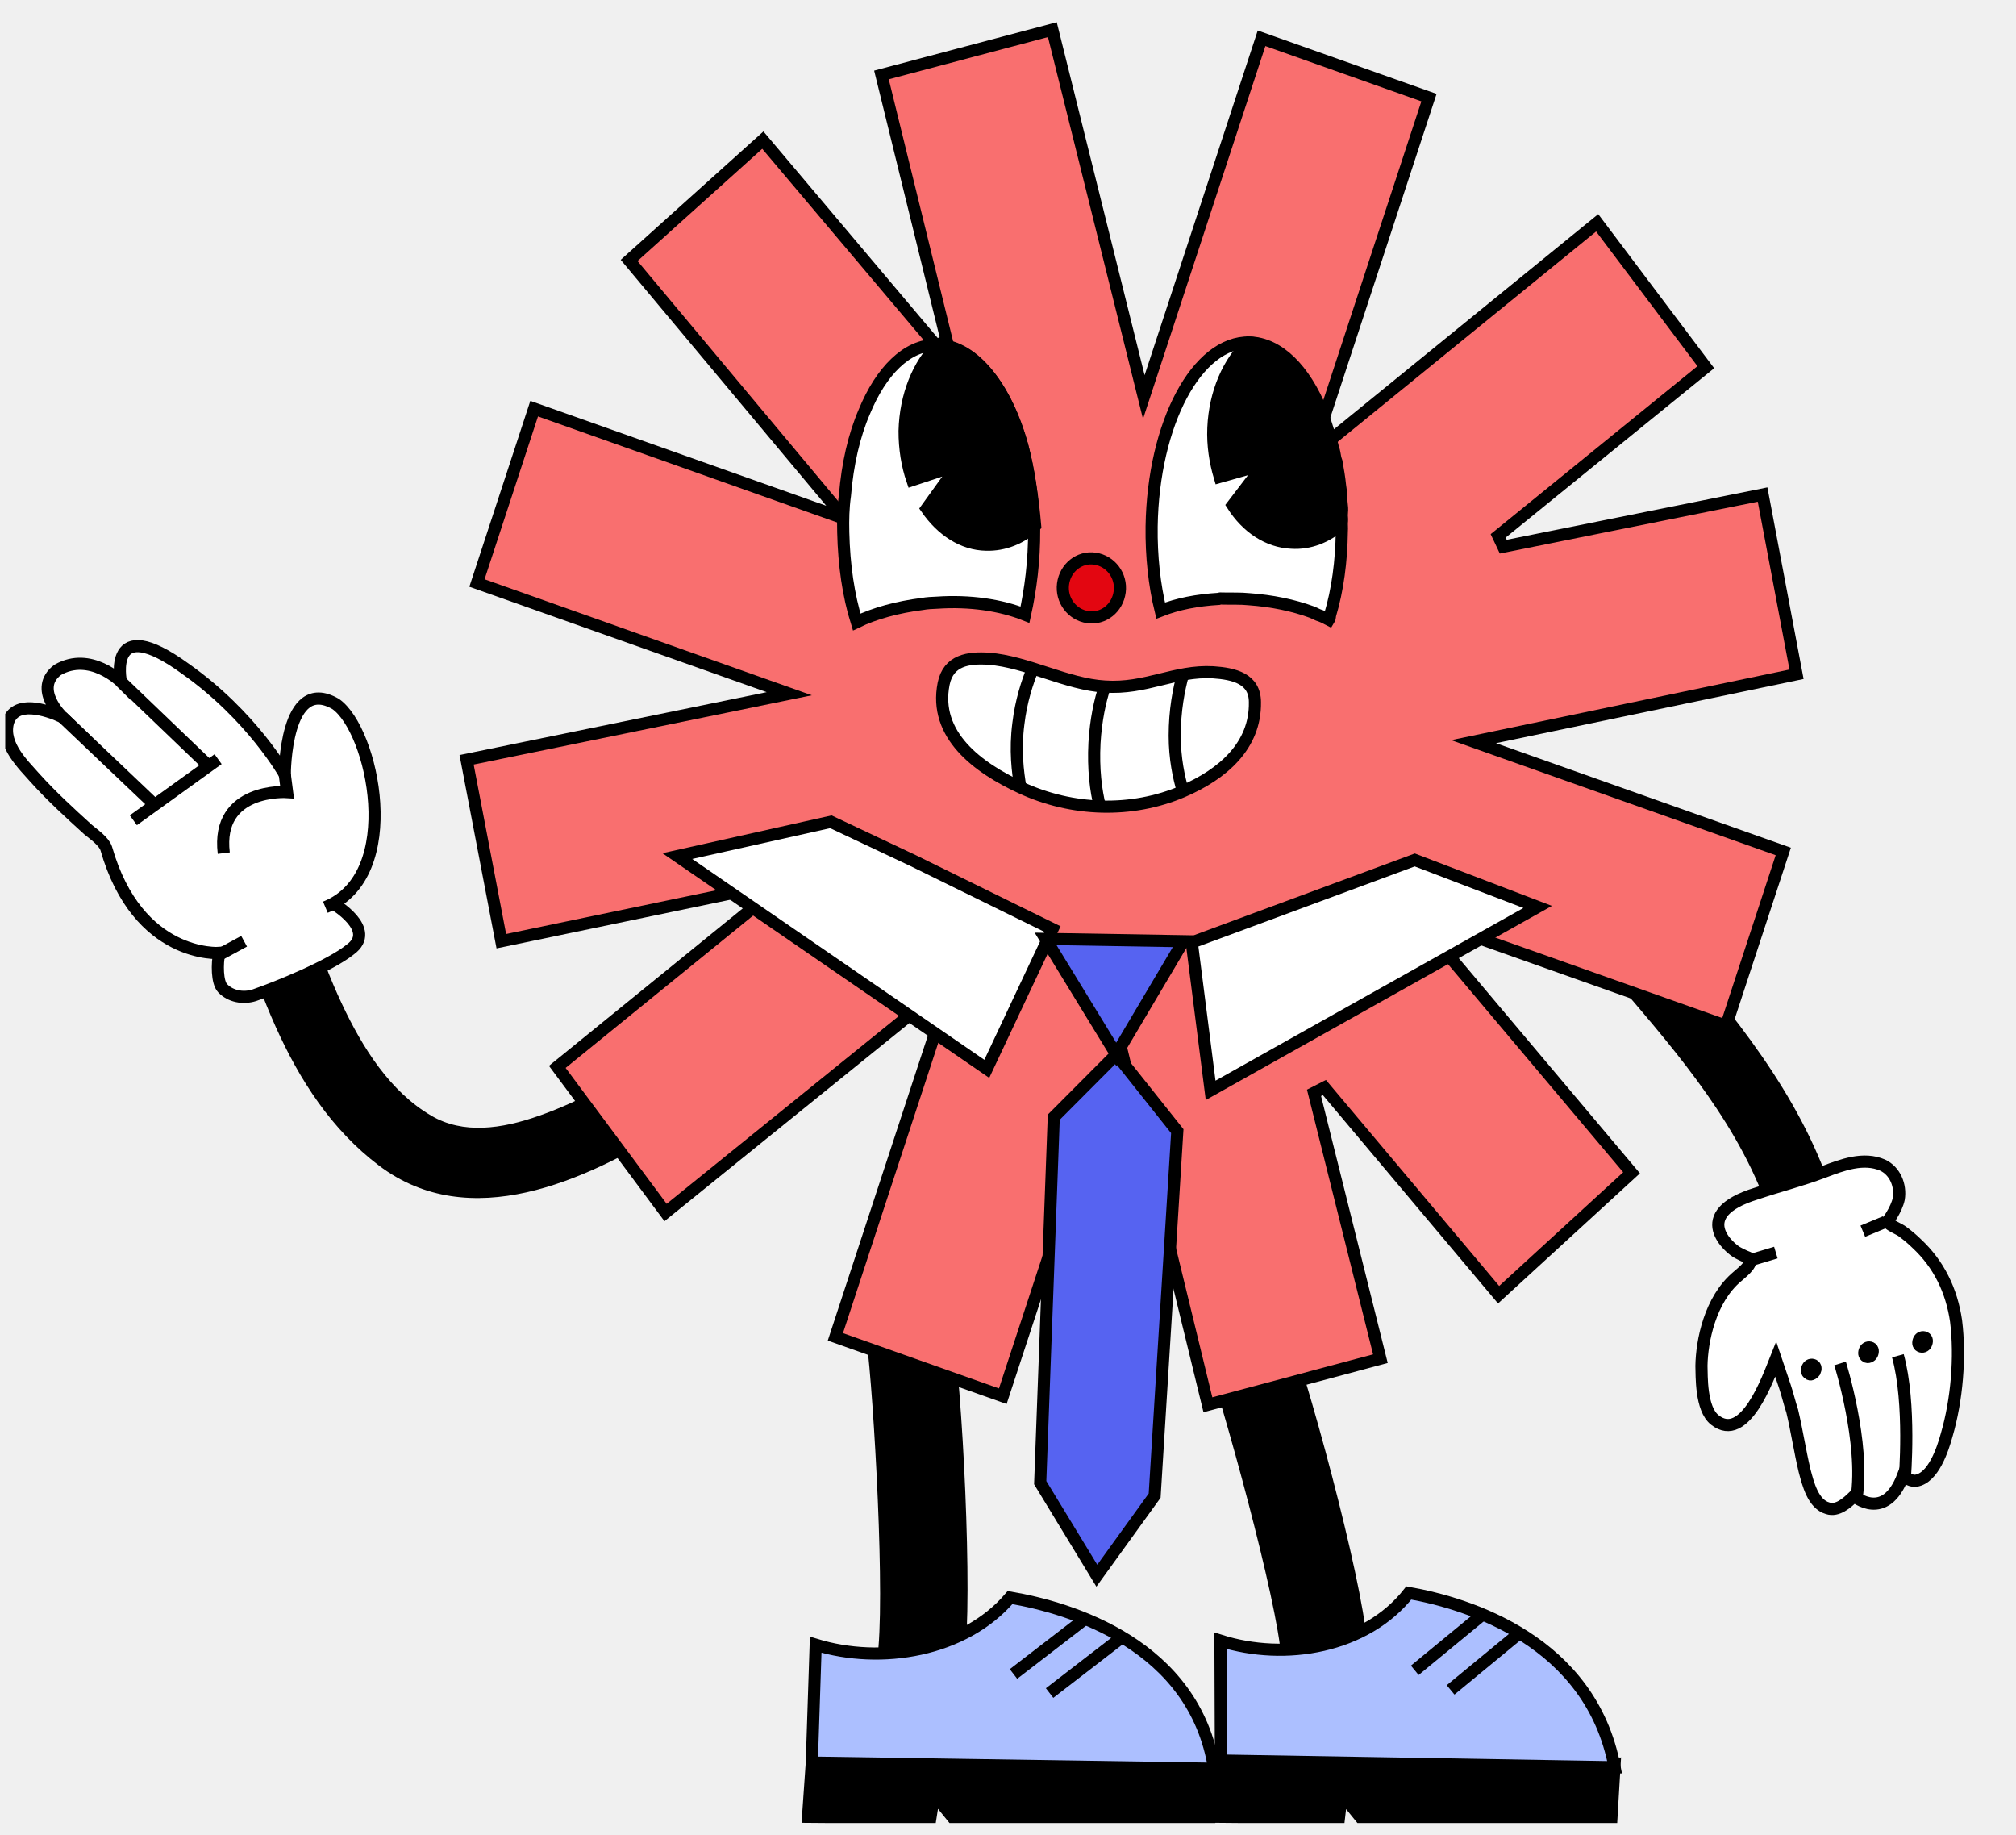
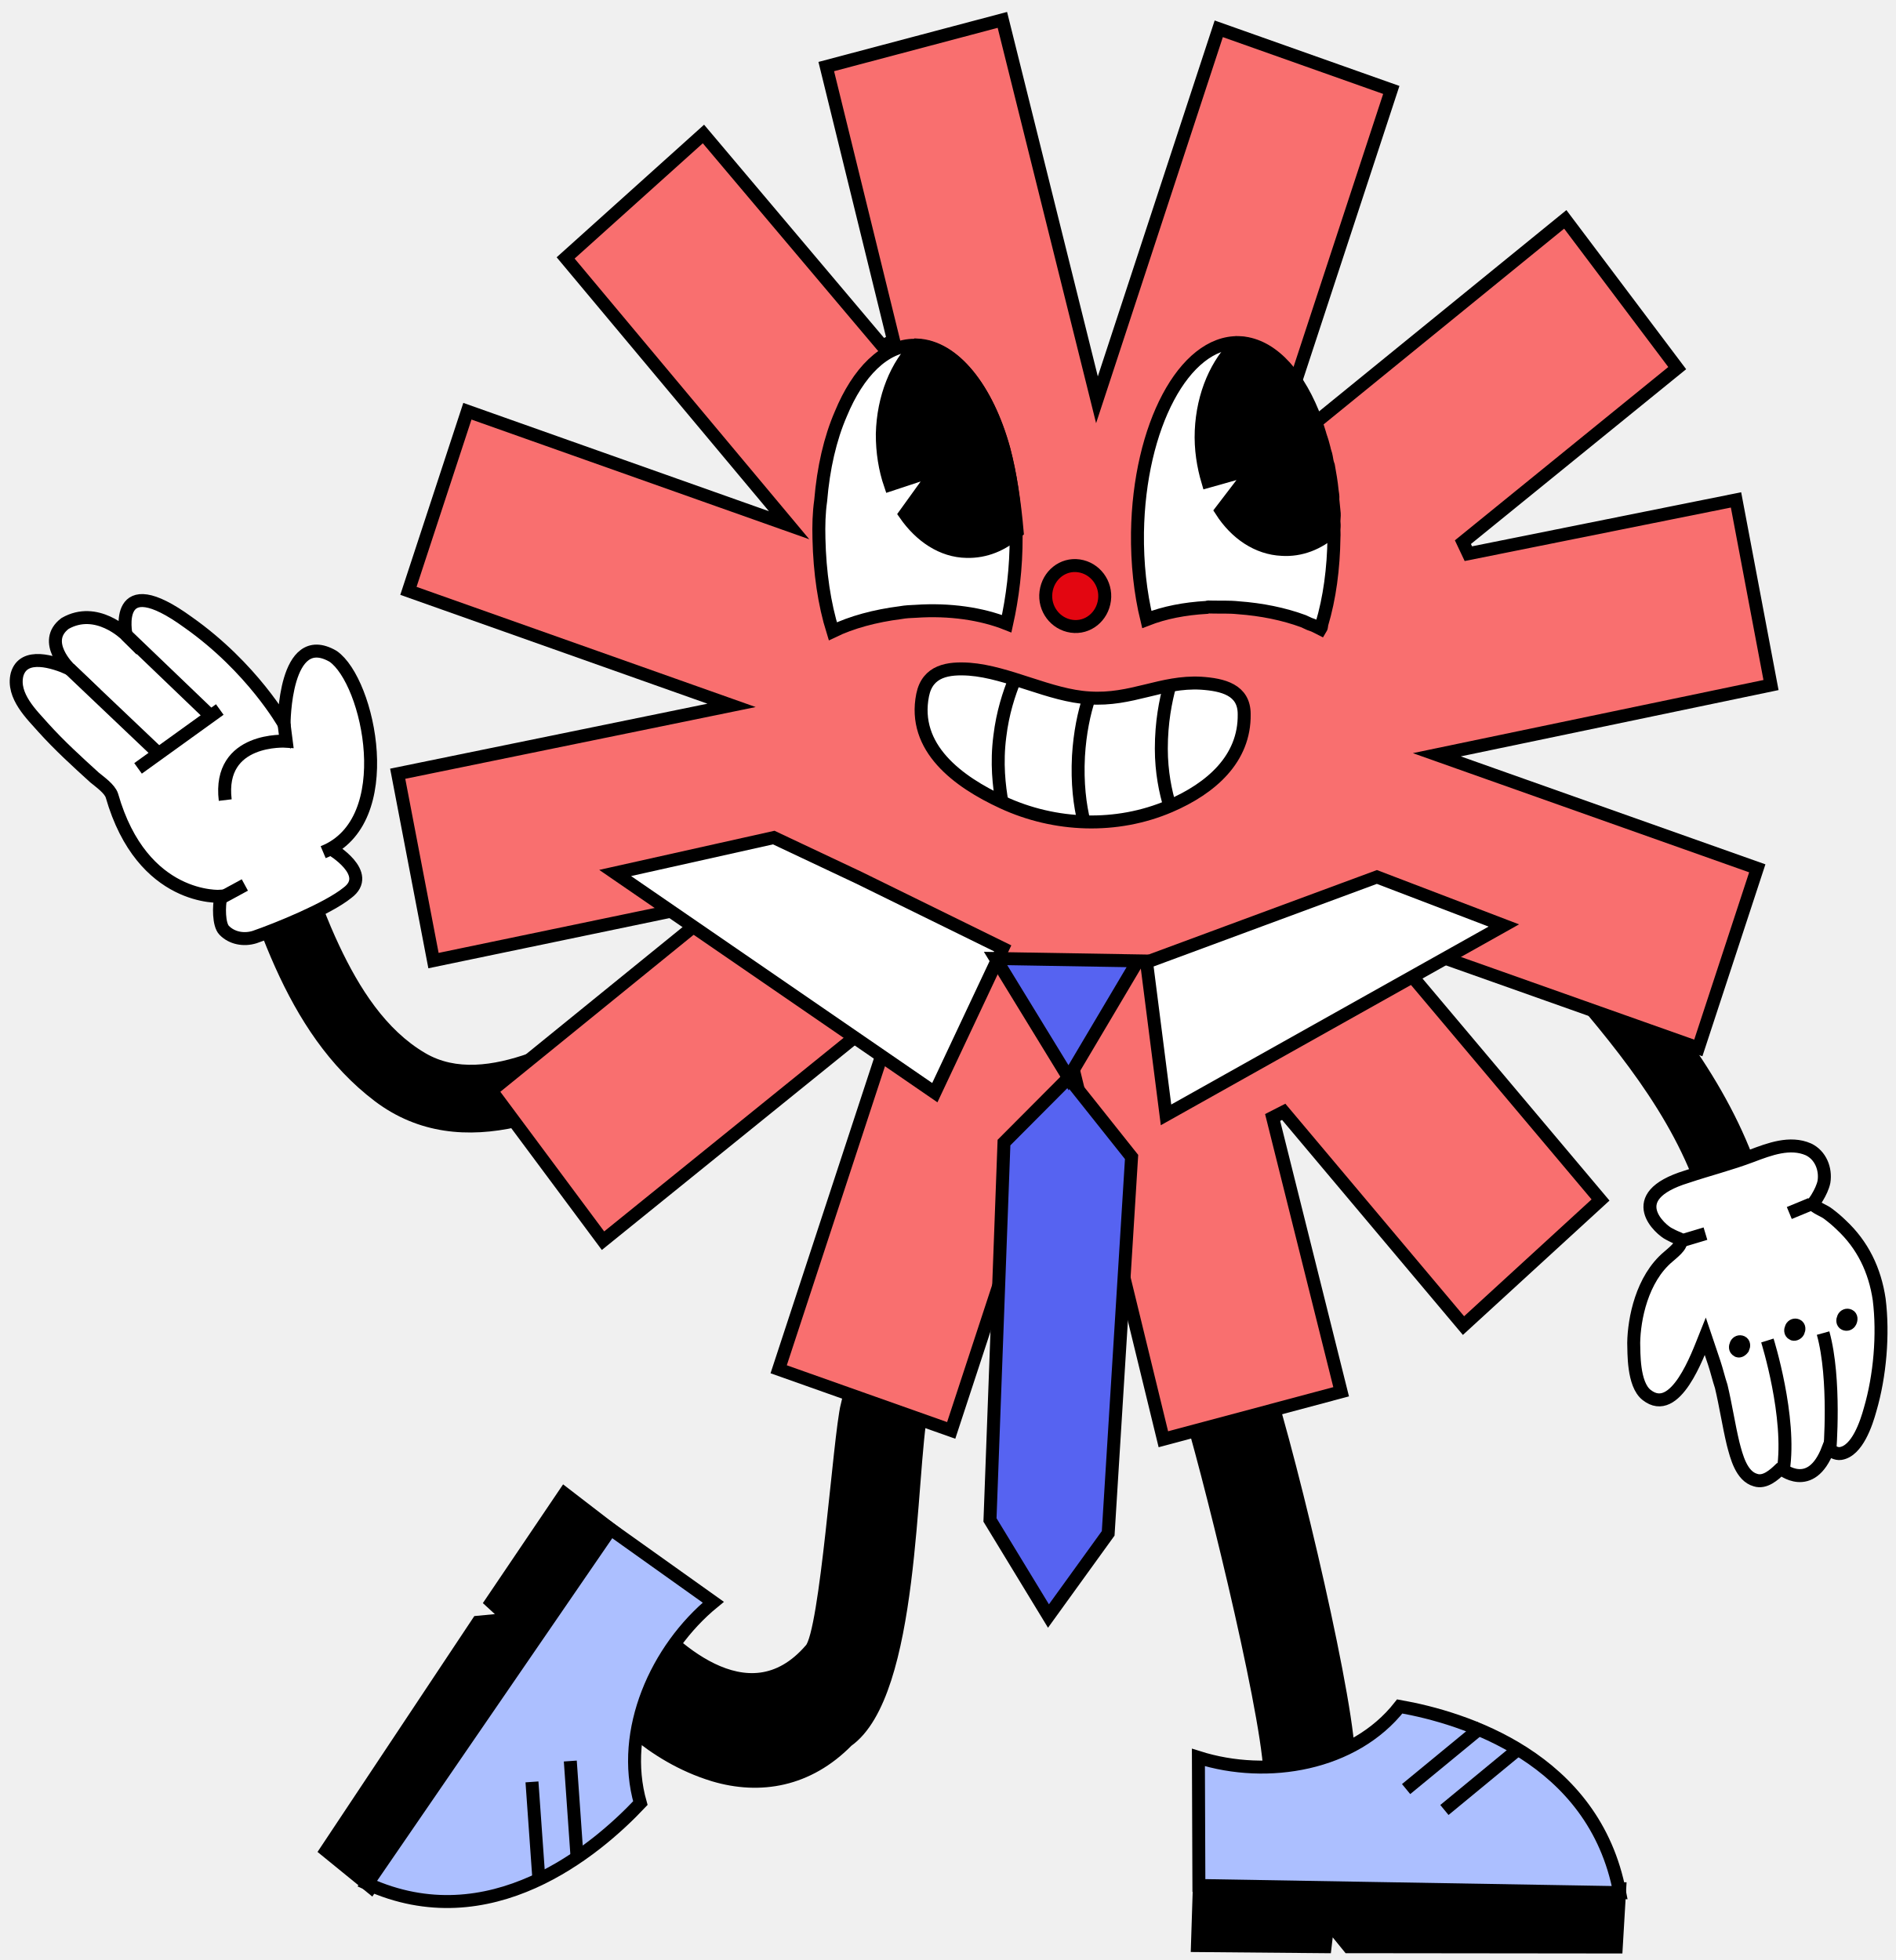
- <svg xmlns="http://www.w3.org/2000/svg" width="133" height="121" viewBox="0 0 133 121" fill="none">
-   <g clip-path="url(#clip0_3_36142)">
-     <path d="M104.899 63.226C104.839 62.862 104.234 59.219 103.754 56.69C106.458 58.321 108.659 60.333 110.827 62.809C115.109 67.782 119.358 73.219 121.178 79.695C121.355 80.402 121.513 81.053 121.69 81.76C122.267 84.575 117.978 85.538 117.477 82.759C117.378 82.281 117.278 81.802 117.123 81.344C115.553 75.419 111.535 70.477 107.653 65.934C106.74 64.922 105.734 64.01 104.899 63.226Z" fill="black" />
-     <path d="M115.454 83.107C115.568 83.448 114.861 83.972 114.619 84.192C112.797 85.715 112.274 88.475 112.248 90.086C112.271 90.717 112.193 92.924 113.133 93.657C115.109 95.215 116.631 90.924 117.146 89.64C117.356 90.265 117.394 90.379 117.452 90.549C117.547 90.833 117.662 91.174 117.758 91.458C117.93 91.969 118.065 92.558 118.237 93.07C118.545 94.362 118.742 95.697 119.05 96.989C119.281 97.862 119.608 99.211 120.583 99.483C121.22 99.69 121.853 99.13 122.28 98.712C122.28 98.712 122.28 98.712 122.336 98.691C122.336 98.691 124.369 100.419 125.544 97.348C125.789 97.512 126.108 97.711 126.407 97.662C127.547 97.486 128.17 95.585 128.425 94.656C129.101 92.35 129.343 89.505 129.046 87.12C128.751 85.118 127.915 83.384 126.447 82.019C126.164 81.742 125.9 81.521 125.562 81.265C125.298 81.045 124.661 80.838 124.509 80.575C124.509 80.575 124.769 80.221 124.806 80.143C125.009 79.809 125.193 79.419 125.266 79.072C125.409 78.185 125.028 77.24 124.203 76.848C122.945 76.3 121.546 76.83 120.314 77.296C118.859 77.847 117.346 78.228 115.872 78.722C111.41 80.091 114.139 82.388 114.665 82.638C115.435 83.051 115.377 82.88 115.454 83.107Z" fill="white" stroke="black" stroke-width="0.8" stroke-miterlimit="10" />
-     <path d="M121.394 89.929C121.394 89.929 123.044 95.177 122.482 98.807" stroke="black" stroke-width="0.8" stroke-miterlimit="10" />
-     <path d="M125.662 97.562C125.662 97.562 126.081 92.572 125.207 89.422" stroke="black" stroke-width="0.8" stroke-miterlimit="10" />
-     <path d="M119.726 90.462C119.799 90.306 119.798 90.115 119.648 90.043C119.498 89.972 119.331 90.035 119.257 90.191C119.184 90.346 119.186 90.538 119.336 90.609C119.43 90.702 119.597 90.638 119.726 90.462Z" fill="black" stroke="black" stroke-width="0.8" stroke-miterlimit="10" />
-     <path d="M123.505 89.319C123.578 89.163 123.576 88.972 123.427 88.9C123.277 88.829 123.109 88.892 123.036 89.048C122.963 89.204 122.965 89.395 123.114 89.467C123.209 89.559 123.432 89.475 123.505 89.319Z" fill="black" stroke="black" stroke-width="0.8" stroke-miterlimit="10" />
-     <path d="M127.071 88.644C127.144 88.488 127.143 88.297 126.993 88.225C126.843 88.154 126.675 88.217 126.602 88.373C126.529 88.528 126.531 88.72 126.68 88.791C126.83 88.863 126.998 88.799 127.071 88.644Z" fill="black" stroke="black" stroke-width="0.8" stroke-miterlimit="10" />
-     <path d="M115.46 83.124L117.157 82.615" stroke="black" stroke-width="0.8" stroke-miterlimit="10" />
-     <path d="M122.895 81.204L124.369 80.593" stroke="black" stroke-width="0.8" stroke-miterlimit="10" />
-     <path d="M89.772 108.788C89.954 111.367 86.927 112.248 85.534 110.864C85.171 110.486 84.929 109.983 84.929 109.354C84.686 105.516 81.035 92.382 79.763 88.797C79.642 88.545 79.582 88.231 79.461 87.979C81.216 87.601 82.79 87.224 84.243 86.721C85.817 90.621 89.469 104.195 89.772 108.284C89.772 108.41 89.772 108.599 89.772 108.788Z" fill="black" stroke="black" stroke-width="0.8" stroke-miterlimit="10" />
-     <path d="M88.335 119.9L88.517 118.335L89.79 119.9L106.309 119.917L106.521 116.318L80.576 116.058L80.455 119.83L88.335 119.9Z" fill="black" stroke="black" stroke-width="0.8" stroke-miterlimit="10" />
-     <path d="M92.942 105.066C96.852 105.759 104.945 108.216 106.521 116.562L80.546 116.121L80.516 108.216C84.789 109.57 90.124 108.657 92.942 105.066Z" fill="#ACBFFF" stroke="black" stroke-width="0.8" stroke-miterlimit="10" />
-     <path d="M98.004 106.326L93.336 110.168" stroke="black" stroke-width="0.8" stroke-miterlimit="10" />
-     <path d="M100.398 107.586L95.7 111.46" stroke="black" stroke-width="0.8" stroke-miterlimit="10" />
-     <path d="M63.115 109.975C62.746 112.534 59.602 112.754 58.533 111.107C58.258 110.661 58.128 110.118 58.261 109.503C58.837 105.702 58.047 92.092 57.564 88.319C57.499 88.047 57.506 87.727 57.441 87.455C59.237 87.458 60.855 87.422 62.382 87.238C63.095 91.383 63.791 105.423 63.221 109.483C63.195 109.606 63.155 109.79 63.115 109.975Z" fill="black" stroke="black" stroke-width="0.8" stroke-miterlimit="10" />
-     <path d="M61.383 119.896L61.626 118.354L62.874 119.896L79.806 119.904L80.152 116.358L53.567 116.114L53.308 119.832L61.383 119.896Z" fill="black" stroke="black" stroke-width="0.8" stroke-miterlimit="10" />
-     <path d="M66.634 105.37C70.608 106.047 78.794 108.455 80.102 116.661L53.557 116.254L53.813 108.48C58.134 109.808 63.622 108.904 66.634 105.37Z" fill="#ACBFFF" stroke="black" stroke-width="0.8" stroke-miterlimit="10" />
-     <path d="M71.766 106.633L66.862 110.41" stroke="black" stroke-width="0.8" stroke-miterlimit="10" />
-     <path d="M74.18 107.86L69.244 111.668" stroke="black" stroke-width="0.8" stroke-miterlimit="10" />
-     <path d="M51.074 64.185C45.984 67.417 41.29 71.589 35.578 73.587C33.089 74.469 30.544 74.821 28.452 73.587C25.737 72 23.928 69.121 22.57 66.241C20.93 62.774 19.912 59.013 18.724 55.37C17.82 52.49 13.408 53.724 14.313 56.604C16.632 63.891 18.725 72.118 25.002 76.878C30.997 81.403 38.575 77.877 44.231 74.41C47.341 72.471 50.282 70.179 53.392 68.239C55.881 66.712 53.562 62.598 51.074 64.185Z" fill="black" />
-     <path d="M21.995 59.602L21.473 59.834C26.692 57.742 24.604 48.135 22.144 46.431C18.788 44.494 18.788 51.079 18.788 51.079C18.788 51.079 16.626 47.206 12.227 44.107C7.008 40.31 7.977 44.959 7.977 44.959C7.977 44.959 5.964 42.945 3.802 44.184C2.162 45.424 4.1 47.283 4.1 47.283C3.056 46.818 0.969 46.121 0.521 47.67C0.148 49.142 1.565 50.46 2.311 51.312C3.429 52.551 4.622 53.636 5.815 54.721C6.188 55.031 6.859 55.495 7.008 55.96C9.096 63.243 14.464 62.855 14.464 62.855C14.315 63.553 14.315 64.792 14.688 65.18C15.21 65.722 16.03 65.877 16.775 65.645C18.341 65.102 21.771 63.708 23.113 62.623C24.902 61.306 21.995 59.602 21.995 59.602Z" fill="white" stroke="black" stroke-width="0.8" stroke-miterlimit="10" />
-     <path d="M7.977 44.959L13.793 50.537" stroke="black" stroke-width="0.8" stroke-miterlimit="10" />
-     <path d="M4.1 47.283L10.214 53.094" stroke="black" stroke-width="0.8" stroke-miterlimit="10" />
-     <path d="M8.797 54.101L14.389 50.072" stroke="black" stroke-width="0.8" stroke-miterlimit="10" />
-     <path d="M18.788 51.079L18.938 52.241C18.938 52.241 14.24 51.931 14.762 56.27" stroke="black" stroke-width="0.8" stroke-miterlimit="10" />
-     <path d="M16.104 62.081L14.389 63.01" stroke="black" stroke-width="0.8" stroke-miterlimit="10" />
-     <path d="M98.866 85.395L87.374 71.73L86.689 72.081L91.068 89.613L79.688 92.654L74.177 70.023L73.846 68.664L73.415 69.979L66.157 92.089L55.112 88.175L62.398 65.98L62.826 64.675L61.77 65.529L43.909 79.973L36.766 70.368L50.465 59.24L50.127 58.529L33.073 62.078L30.782 50.114L50.66 46.044L52.07 45.755L50.699 45.269L31.466 38.453L35.24 26.953L54.392 33.74L55.754 34.223L54.818 33.103L41.504 17.177L50.326 9.241L61.767 22.797L62.452 22.448L58.152 4.944L69.426 1.956L75.124 24.846L75.459 26.19L75.886 24.888L83.228 2.524L94.272 6.439L86.959 28.718L86.528 30.03L87.588 29.168L105.369 14.696L112.536 24.218L98.838 35.344L99.174 36.056L116.282 32.618L118.522 44.472L98.614 48.625L97.215 48.917L98.576 49.4L117.647 56.159L113.872 67.659L94.72 60.871L93.349 60.385L94.296 61.509L107.637 77.354L98.866 85.395Z" fill="#F96F6F" stroke="black" stroke-width="0.8" />
-     <path d="M72.885 45.282C75.599 45.47 77.498 44.201 80.031 44.342C81.433 44.436 82.79 44.765 82.79 46.316C82.836 49.183 80.665 51.063 78.041 52.191C74.649 53.648 70.713 53.507 67.366 51.956C64.517 50.64 61.577 48.478 62.255 45.094C62.572 43.543 63.883 43.355 65.24 43.449C67.728 43.637 70.397 45.141 72.885 45.282Z" fill="white" stroke="black" stroke-width="0.8" stroke-miterlimit="10" />
-     <path d="M68.135 44.107C67.773 45 67.366 46.222 67.185 47.726C66.959 49.465 67.14 50.922 67.321 51.956" stroke="black" stroke-width="0.8" stroke-miterlimit="10" />
-     <path d="M72.885 45.282C72.568 46.222 72.296 47.491 72.206 48.995C72.116 50.734 72.296 52.144 72.568 53.225" stroke="black" stroke-width="0.8" stroke-miterlimit="10" />
-     <path d="M78.041 44.483C77.77 45.47 77.498 46.833 77.498 48.525C77.498 50.029 77.77 51.298 78.041 52.191" stroke="black" stroke-width="0.8" stroke-miterlimit="10" />
-     <path d="M70.131 38.519C69.993 39.588 70.729 40.555 71.764 40.705C72.799 40.856 73.731 40.102 73.869 39.033C74.007 37.965 73.271 36.998 72.236 36.847C71.201 36.697 70.269 37.451 70.131 38.519Z" fill="#E30611" stroke="black" stroke-width="0.8" stroke-miterlimit="10" />
-     <path d="M67.622 40.544C66.022 39.908 63.982 39.602 61.812 39.751C61.489 39.764 61.167 39.777 60.841 39.837C59.217 40.043 57.714 40.449 56.519 41.028C55.975 39.282 55.682 37.281 55.632 35.117C55.611 34.27 55.631 33.474 55.742 32.688C55.916 30.595 56.347 28.716 57.028 27.144C58.121 24.49 59.826 22.744 61.753 22.757C61.799 22.762 61.844 22.767 61.89 22.771C64.268 22.879 66.388 25.54 67.445 29.404C67.863 30.997 68.13 32.761 68.203 34.646C68.195 34.739 68.233 34.836 68.225 34.929C68.238 36.995 67.988 38.893 67.622 40.544Z" fill="white" stroke="black" stroke-width="0.8" stroke-miterlimit="10" />
-     <path d="M67.442 29.418C66.344 25.504 64.271 22.848 61.893 22.74C60.595 24.012 59.735 26.08 59.678 28.42C59.673 29.593 59.857 30.691 60.189 31.664L63.209 30.665L61.134 33.545C62.118 34.961 63.508 35.904 65.067 35.926C66.257 35.956 67.35 35.508 68.291 34.667C68.127 32.774 67.861 31.01 67.442 29.418Z" fill="black" stroke="black" stroke-width="0.8" stroke-miterlimit="10" />
-     <path d="M87.742 40.595L87.738 40.642L87.734 40.688C87.73 40.735 87.727 40.781 87.673 40.87C87.454 40.753 87.188 40.631 86.965 40.561C86.832 40.5 86.699 40.439 86.567 40.379C85.32 39.92 83.921 39.633 82.415 39.523C81.824 39.461 81.224 39.493 80.629 39.477C80.538 39.468 80.493 39.463 80.398 39.5C78.968 39.586 77.708 39.829 76.57 40.274C76.159 38.589 75.949 36.69 75.975 34.722C76.08 27.929 78.962 22.506 82.444 22.588C84.366 22.648 86.059 24.373 87.166 27.069C87.317 27.46 87.465 27.898 87.608 28.382C87.604 28.428 87.646 28.48 87.642 28.526C87.684 28.577 87.676 28.67 87.718 28.722C87.755 28.819 87.752 28.866 87.789 28.964C87.823 29.108 87.861 29.206 87.895 29.35C87.925 29.541 88.004 29.69 88.034 29.881C88.065 30.072 88.095 30.262 88.17 30.458C88.264 30.984 88.358 31.51 88.407 32.031C88.437 32.222 88.467 32.413 88.455 32.552C88.455 32.552 88.455 32.552 88.451 32.599C88.478 32.836 88.5 33.12 88.526 33.357C88.556 33.548 88.541 33.734 88.525 33.92C88.514 34.06 88.548 34.204 88.536 34.344C88.532 34.39 88.532 34.39 88.528 34.437C88.513 34.623 88.543 34.814 88.524 35.046C88.498 37.014 88.249 38.912 87.742 40.595Z" fill="white" stroke="black" stroke-width="0.8" stroke-miterlimit="10" />
-     <path d="M87.847 29.361C86.84 25.456 84.773 22.706 82.396 22.599C81.051 23.866 80.15 25.883 80.047 28.219C79.996 29.387 80.181 30.485 80.468 31.453L83.381 30.631L81.322 33.325C82.256 34.784 83.647 35.726 85.202 35.795C86.389 35.872 87.527 35.428 88.469 34.587C88.483 32.759 88.265 30.953 87.847 29.361Z" fill="black" stroke="black" stroke-width="0.8" stroke-miterlimit="10" />
-     <path d="M54.815 54.203L60.241 56.763L69.439 61.281L65.101 70.497L44.686 56.465L54.815 54.203Z" fill="white" />
-     <path d="M93.336 56.719L78.623 62.163L79.868 71.915L101.442 59.818L93.336 56.719Z" fill="white" />
-     <path d="M54.815 54.203L60.241 56.763L69.439 61.281L65.101 70.497L44.686 56.465L54.815 54.203Z" stroke="black" stroke-width="0.8" />
-     <path d="M93.336 56.719L78.623 62.163L79.868 71.915L101.442 59.818L93.336 56.719Z" stroke="black" stroke-width="0.8" />
-     <path d="M68.981 61.927L78.068 62.079L73.643 69.546L77.668 74.607L76.174 98.647L72.36 103.928L68.625 97.791L69.519 73.686L73.643 69.546L68.981 61.927Z" fill="#5663F1" />
-     <path d="M73.643 69.546L78.068 62.079L68.981 61.927L73.643 69.546ZM73.643 69.546L69.519 73.686L68.625 97.791L72.36 103.928L76.174 98.647L77.668 74.607L73.643 69.546Z" stroke="black" stroke-width="0.8" />
+ <svg xmlns="http://www.w3.org/2000/svg" width="117" height="121" viewBox="0 0 117 121" fill="none">
+   <g clip-path="url(#clip0_755_8106)">
+     <path d="M83.228 108.737C83.41 111.628 80.383 112.615 78.991 111.064C78.627 110.641 78.385 110.077 78.385 109.372C78.143 105.07 74.491 90.347 73.22 86.327C73.099 86.045 73.038 85.692 72.917 85.41C74.673 84.987 76.247 84.564 77.7 84C79.274 88.372 82.926 103.589 83.228 108.173C83.228 108.314 83.228 108.525 83.228 108.737Z" fill="black" stroke="black" stroke-width="0.8" stroke-miterlimit="10" />
+     <path d="M56.893 86.96C56.106 91.05 56.392 104.572 52.292 107.468C49.87 109.936 46.904 110.43 44.059 109.583C40.123 108.385 37.581 105.493 36.551 104.083L36.491 103.942C35.825 102.884 35.764 101.544 36.249 100.486C36.612 99.711 37.217 99.147 37.944 98.935C38.368 98.794 38.791 98.865 39.155 99.076C39.336 99.147 39.458 99.288 39.578 99.429C41.153 101.333 46.117 106.41 50.052 101.826C51.021 100.768 51.808 88.723 52.292 86.749C53.806 86.89 55.319 86.96 56.893 86.96Z" fill="black" stroke="black" stroke-width="0.8" stroke-miterlimit="10" />
+     <path d="M81.792 120.179L81.974 118.615L83.247 120.179L99.765 120.197L99.977 116.598L74.033 116.337L73.912 120.11L81.792 120.179Z" fill="black" stroke="black" stroke-width="0.8" stroke-miterlimit="10" />
+     <path d="M86.399 105.346C90.309 106.039 98.401 108.495 99.977 116.841L74.002 116.4L73.972 108.495C78.246 109.849 83.58 108.936 86.399 105.346Z" fill="#ACBFFF" stroke="black" stroke-width="0.8" stroke-miterlimit="10" />
+     <path d="M91.461 106.606L86.793 110.448" stroke="black" stroke-width="0.8" stroke-miterlimit="10" />
+     <path d="M93.855 107.865L89.157 111.739" stroke="black" stroke-width="0.8" stroke-miterlimit="10" />
+     <path d="M30.329 98.905L31.48 99.96L29.505 100.148L20.133 114.248L22.895 116.498L37.803 94.486L34.85 92.213L30.329 98.905Z" fill="black" stroke="black" stroke-width="0.8" stroke-miterlimit="10" />
+     <path d="M39.526 111.315C36.764 114.25 30.23 119.738 22.67 116.29L37.693 94.4L44.028 98.913C40.532 101.779 38.249 106.85 39.526 111.315Z" fill="#ACBFFF" stroke="black" stroke-width="0.8" stroke-miterlimit="10" />
+     <path d="M35.635 114.891L35.202 108.717" stroke="black" stroke-width="0.8" stroke-miterlimit="10" />
+     <path d="M33.278 116.223L32.836 110.005" stroke="black" stroke-width="0.8" stroke-miterlimit="10" />
+     <path d="M94.212 58.668C94.157 58.34 93.612 55.054 93.179 52.773C95.618 54.243 97.603 56.059 99.56 58.292C103.422 62.778 107.255 67.682 108.897 73.524C109.056 74.162 109.199 74.749 109.358 75.387C109.879 77.927 106.01 78.795 105.558 76.289C105.468 75.857 105.379 75.425 105.238 75.012C103.822 69.667 100.198 65.209 96.696 61.111C95.872 60.198 94.965 59.375 94.212 58.668Z" fill="black" />
+     <path d="M103.733 76.602C103.836 76.909 103.198 77.382 102.98 77.58C101.336 78.954 100.864 81.444 100.841 82.897C100.861 83.467 100.791 85.458 101.64 86.119C103.422 87.524 104.795 83.653 105.259 82.495C105.449 83.058 105.483 83.161 105.535 83.315C105.621 83.571 105.725 83.879 105.811 84.135C105.966 84.596 106.088 85.128 106.243 85.589C106.521 86.754 106.699 87.959 106.977 89.124C107.185 89.912 107.48 91.129 108.36 91.374C108.935 91.561 109.505 91.056 109.891 90.679C109.891 90.679 109.891 90.679 109.941 90.659C109.941 90.659 111.775 92.218 112.835 89.448C113.056 89.596 113.344 89.775 113.614 89.731C114.642 89.573 115.204 87.858 115.434 87.02C116.044 84.94 116.262 82.373 115.994 80.221C115.728 78.415 114.974 76.852 113.649 75.62C113.394 75.37 113.156 75.171 112.851 74.94C112.613 74.741 112.038 74.555 111.902 74.318C111.902 74.318 112.136 73.998 112.169 73.928C112.352 73.627 112.519 73.275 112.584 72.962C112.713 72.162 112.37 71.309 111.625 70.956C110.491 70.461 109.228 70.939 108.117 71.36C106.804 71.857 105.44 72.2 104.11 72.646C100.085 73.881 102.547 75.953 103.021 76.178C103.715 76.551 103.664 76.397 103.733 76.602Z" fill="white" stroke="black" stroke-width="0.8" stroke-miterlimit="10" />
+     <path d="M109.092 82.756C109.092 82.756 110.58 87.49 110.073 90.764" stroke="black" stroke-width="0.8" stroke-miterlimit="10" />
+     <path d="M112.942 89.641C112.942 89.641 113.32 85.14 112.531 82.298" stroke="black" stroke-width="0.8" stroke-miterlimit="10" />
+     <path d="M107.587 83.236C107.653 83.096 107.651 82.923 107.516 82.858C107.381 82.794 107.23 82.851 107.164 82.992C107.098 83.132 107.099 83.305 107.235 83.369C107.319 83.453 107.47 83.395 107.587 83.236Z" fill="black" stroke="black" stroke-width="0.8" stroke-miterlimit="10" />
+     <path d="M110.996 82.206C111.062 82.065 111.06 81.892 110.925 81.828C110.79 81.763 110.639 81.82 110.573 81.961C110.507 82.101 110.508 82.274 110.643 82.338C110.728 82.422 110.929 82.346 110.996 82.206Z" fill="black" stroke="black" stroke-width="0.8" stroke-miterlimit="10" />
+     <path d="M114.212 81.596C114.279 81.456 114.277 81.283 114.142 81.219C114.007 81.154 113.856 81.211 113.79 81.352C113.724 81.492 113.725 81.665 113.86 81.729C113.995 81.794 114.146 81.737 114.212 81.596Z" fill="black" stroke="black" stroke-width="0.8" stroke-miterlimit="10" />
+     <path d="M103.739 76.617L105.269 76.158" stroke="black" stroke-width="0.8" stroke-miterlimit="10" />
+     <path d="M110.445 74.884L111.775 74.334" stroke="black" stroke-width="0.8" stroke-miterlimit="10" />
+     <path d="M46.657 56.532C42.066 59.448 37.832 63.212 32.679 65.014C30.434 65.809 28.139 66.127 26.251 65.014C23.802 63.583 22.17 60.985 20.945 58.388C19.466 55.26 18.547 51.867 17.476 48.581C16.66 45.983 12.681 47.096 13.497 49.694C15.588 56.267 17.476 63.689 23.139 67.983C28.547 72.064 35.383 68.884 40.484 65.756C43.29 64.007 45.943 61.939 48.749 60.19C50.994 58.812 48.902 55.101 46.657 56.532Z" fill="black" />
+     <path d="M20.426 52.398L19.955 52.607C24.663 50.72 22.78 42.054 20.56 40.517C17.534 38.77 17.534 44.71 17.534 44.71C17.534 44.71 15.583 41.216 11.615 38.42C6.907 34.996 7.781 39.189 7.781 39.189C7.781 39.189 5.965 37.372 4.015 38.49C2.535 39.608 4.284 41.285 4.284 41.285C3.342 40.866 1.459 40.237 1.055 41.635C0.719 42.963 1.997 44.151 2.67 44.92C3.678 46.038 4.755 47.016 5.831 47.995C6.167 48.274 6.772 48.694 6.907 49.113C8.79 55.682 13.633 55.333 13.633 55.333C13.498 55.962 13.498 57.08 13.835 57.429C14.305 57.919 15.045 58.059 15.718 57.849C17.13 57.36 20.224 56.102 21.435 55.123C23.049 53.935 20.426 52.398 20.426 52.398Z" fill="white" stroke="black" stroke-width="0.8" stroke-miterlimit="10" />
+     <path d="M7.781 39.189L13.027 44.221" stroke="black" stroke-width="0.8" stroke-miterlimit="10" />
+     <path d="M4.284 41.286L9.799 46.527" stroke="black" stroke-width="0.8" stroke-miterlimit="10" />
+     <path d="M8.521 47.436L13.566 43.801" stroke="black" stroke-width="0.8" stroke-miterlimit="10" />
+     <path d="M17.534 44.71L17.668 45.758C17.668 45.758 13.431 45.479 13.902 49.393" stroke="black" stroke-width="0.8" stroke-miterlimit="10" />
+     <path d="M15.113 54.634L13.566 55.473" stroke="black" stroke-width="0.8" stroke-miterlimit="10" />
+     <path d="M90.335 81.835L79.238 68.638L78.553 68.988L82.782 85.92L71.809 88.852L66.486 66.993L66.155 65.635L65.724 66.95L58.713 88.306L48.064 84.532L55.101 63.093L55.529 61.789L54.473 62.643L37.221 76.594L30.334 67.332L43.564 56.586L43.226 55.875L26.757 59.302L24.548 47.766L43.747 43.835L45.157 43.546L43.786 43.06L25.21 36.476L28.85 25.387L47.347 31.943L48.709 32.426L47.773 31.306L34.914 15.923L43.42 8.272L54.468 21.363L55.153 21.013L51.001 4.109L61.872 1.228L67.376 23.337L67.71 24.681L68.138 23.379L75.228 1.778L85.878 5.552L78.814 27.072L78.383 28.384L79.443 27.521L96.617 13.543L103.527 22.725L90.299 33.47L90.635 34.181L107.156 30.861L109.316 42.291L90.088 46.303L88.688 46.595L90.05 47.078L108.469 53.606L104.829 64.695L86.332 58.139L84.96 57.653L85.907 58.777L98.793 74.081L90.335 81.835Z" fill="#F96F6F" stroke="black" stroke-width="0.8" />
+     <path d="M47.76 51.707L53.005 54.182L61.894 58.548L57.702 67.455L37.971 53.893L47.76 51.707Z" fill="white" />
+     <path d="M84.989 54.139L70.77 59.401L71.973 68.826L92.824 57.134L84.989 54.139Z" fill="white" />
+     <path d="M47.76 51.707L53.005 54.182L61.894 58.548L57.702 67.455L37.971 53.893L47.76 51.707Z" stroke="black" stroke-width="0.8" />
+     <path d="M84.989 54.139L70.77 59.401L71.973 68.826L92.824 57.134L84.989 54.139Z" stroke="black" stroke-width="0.8" />
+     <path d="M61.452 59.172L70.234 59.319L65.957 66.535L69.847 71.426L68.403 94.661L64.717 99.765L61.107 93.833L61.971 70.537L65.957 66.535L61.452 59.172Z" fill="#5663F1" />
+     <path d="M65.957 66.535L70.234 59.319L61.452 59.172L65.957 66.535ZM65.957 66.535L61.971 70.537L61.107 93.833L64.717 99.765L68.403 94.661L69.847 71.426L65.957 66.535Z" stroke="black" stroke-width="0.8" />
+     <path d="M67.225 43.085C69.847 43.267 71.684 42.04 74.132 42.177C75.487 42.267 76.798 42.585 76.798 44.084C76.842 46.855 74.744 48.672 72.208 49.763C68.93 51.171 65.126 51.034 61.891 49.535C59.137 48.264 56.295 46.174 56.951 42.903C57.257 41.404 58.525 41.223 59.837 41.313C62.241 41.495 64.82 42.949 67.225 43.085Z" fill="white" stroke="black" stroke-width="0.8" stroke-miterlimit="10" />
+     <path d="M62.634 41.95C62.285 42.813 61.891 43.994 61.716 45.447C61.498 47.128 61.673 48.536 61.847 49.536" stroke="black" stroke-width="0.8" stroke-miterlimit="10" />
+     <path d="M67.225 43.086C66.918 43.994 66.656 45.221 66.569 46.674C66.481 48.355 66.656 49.718 66.918 50.763" stroke="black" stroke-width="0.8" stroke-miterlimit="10" />
+     <path d="M72.208 42.313C71.946 43.267 71.683 44.584 71.683 46.219C71.683 47.673 71.946 48.9 72.208 49.763" stroke="black" stroke-width="0.8" stroke-miterlimit="10" />
+     <path d="M64.563 36.548C64.429 37.581 65.141 38.516 66.141 38.661C67.142 38.806 68.042 38.078 68.175 37.045C68.309 36.013 67.597 35.078 66.597 34.932C65.597 34.787 64.697 35.516 64.563 36.548Z" fill="#E30611" stroke="black" stroke-width="0.8" stroke-miterlimit="10" />
+     <path d="M62.138 38.506C60.591 37.891 58.62 37.595 56.522 37.739C56.211 37.752 55.899 37.764 55.584 37.822C54.014 38.021 52.562 38.414 51.407 38.974C50.881 37.286 50.598 35.352 50.55 33.26C50.529 32.442 50.548 31.673 50.656 30.913C50.824 28.89 51.241 27.074 51.899 25.555C52.955 22.989 54.603 21.302 56.466 21.315C56.51 21.32 56.554 21.324 56.598 21.329C58.896 21.433 60.945 24.005 61.966 27.739C62.371 29.278 62.629 30.983 62.7 32.805C62.692 32.895 62.728 32.989 62.721 33.079C62.733 35.076 62.492 36.91 62.138 38.506Z" fill="white" stroke="black" stroke-width="0.8" stroke-miterlimit="10" />
+     <path d="M61.964 27.752C60.903 23.969 58.899 21.402 56.602 21.298C55.346 22.527 54.515 24.526 54.461 26.788C54.455 27.921 54.633 28.982 54.954 29.922L57.873 28.957L55.868 31.741C56.819 33.109 58.162 34.02 59.668 34.042C60.819 34.071 61.875 33.637 62.785 32.825C62.626 30.995 62.369 29.291 61.964 27.752Z" fill="black" stroke="black" stroke-width="0.8" stroke-miterlimit="10" />
+     <path d="M81.584 38.555L81.58 38.6L81.576 38.645C81.572 38.69 81.569 38.735 81.517 38.82C81.305 38.708 81.048 38.59 80.832 38.522C80.704 38.463 80.576 38.405 80.448 38.346C79.242 37.903 77.89 37.626 76.435 37.519C75.864 37.459 75.284 37.49 74.709 37.475C74.621 37.466 74.577 37.461 74.485 37.497C73.103 37.579 71.886 37.815 70.786 38.244C70.389 36.616 70.186 34.781 70.211 32.879C70.312 26.314 73.098 21.072 76.463 21.151C78.321 21.209 79.957 22.876 81.027 25.482C81.173 25.86 81.316 26.283 81.454 26.751C81.451 26.796 81.491 26.846 81.487 26.891C81.527 26.94 81.52 27.03 81.56 27.08C81.597 27.174 81.593 27.219 81.629 27.314C81.662 27.453 81.699 27.548 81.731 27.687C81.76 27.872 81.837 28.016 81.866 28.2C81.895 28.384 81.924 28.569 81.998 28.758C82.088 29.266 82.179 29.774 82.226 30.278C82.255 30.463 82.284 30.647 82.273 30.782C82.273 30.782 82.273 30.782 82.269 30.827C82.295 31.056 82.316 31.331 82.342 31.56C82.371 31.744 82.356 31.924 82.341 32.104C82.33 32.239 82.362 32.378 82.351 32.513C82.347 32.558 82.347 32.558 82.344 32.603C82.329 32.783 82.358 32.968 82.339 33.192C82.314 35.094 82.073 36.928 81.584 38.555Z" fill="white" stroke="black" stroke-width="0.8" stroke-miterlimit="10" />
+     <path d="M81.685 27.698C80.712 23.923 78.714 21.266 76.416 21.162C75.117 22.387 74.246 24.337 74.147 26.594C74.098 27.722 74.276 28.784 74.553 29.72L77.369 28.925L75.379 31.529C76.282 32.938 77.626 33.85 79.128 33.916C80.275 33.99 81.376 33.561 82.286 32.749C82.299 30.982 82.09 29.236 81.685 27.698Z" fill="black" stroke="black" stroke-width="0.8" stroke-miterlimit="10" />
  </g>
  <defs>
-     <clipPath id="clip0_3_36142">
-       <rect width="131.977" height="120" fill="white" transform="translate(0.345703 0.241699)" />
+     <clipPath id="clip0_755_8106">
+       <rect width="117" height="121" fill="white" />
    </clipPath>
  </defs>
</svg>
